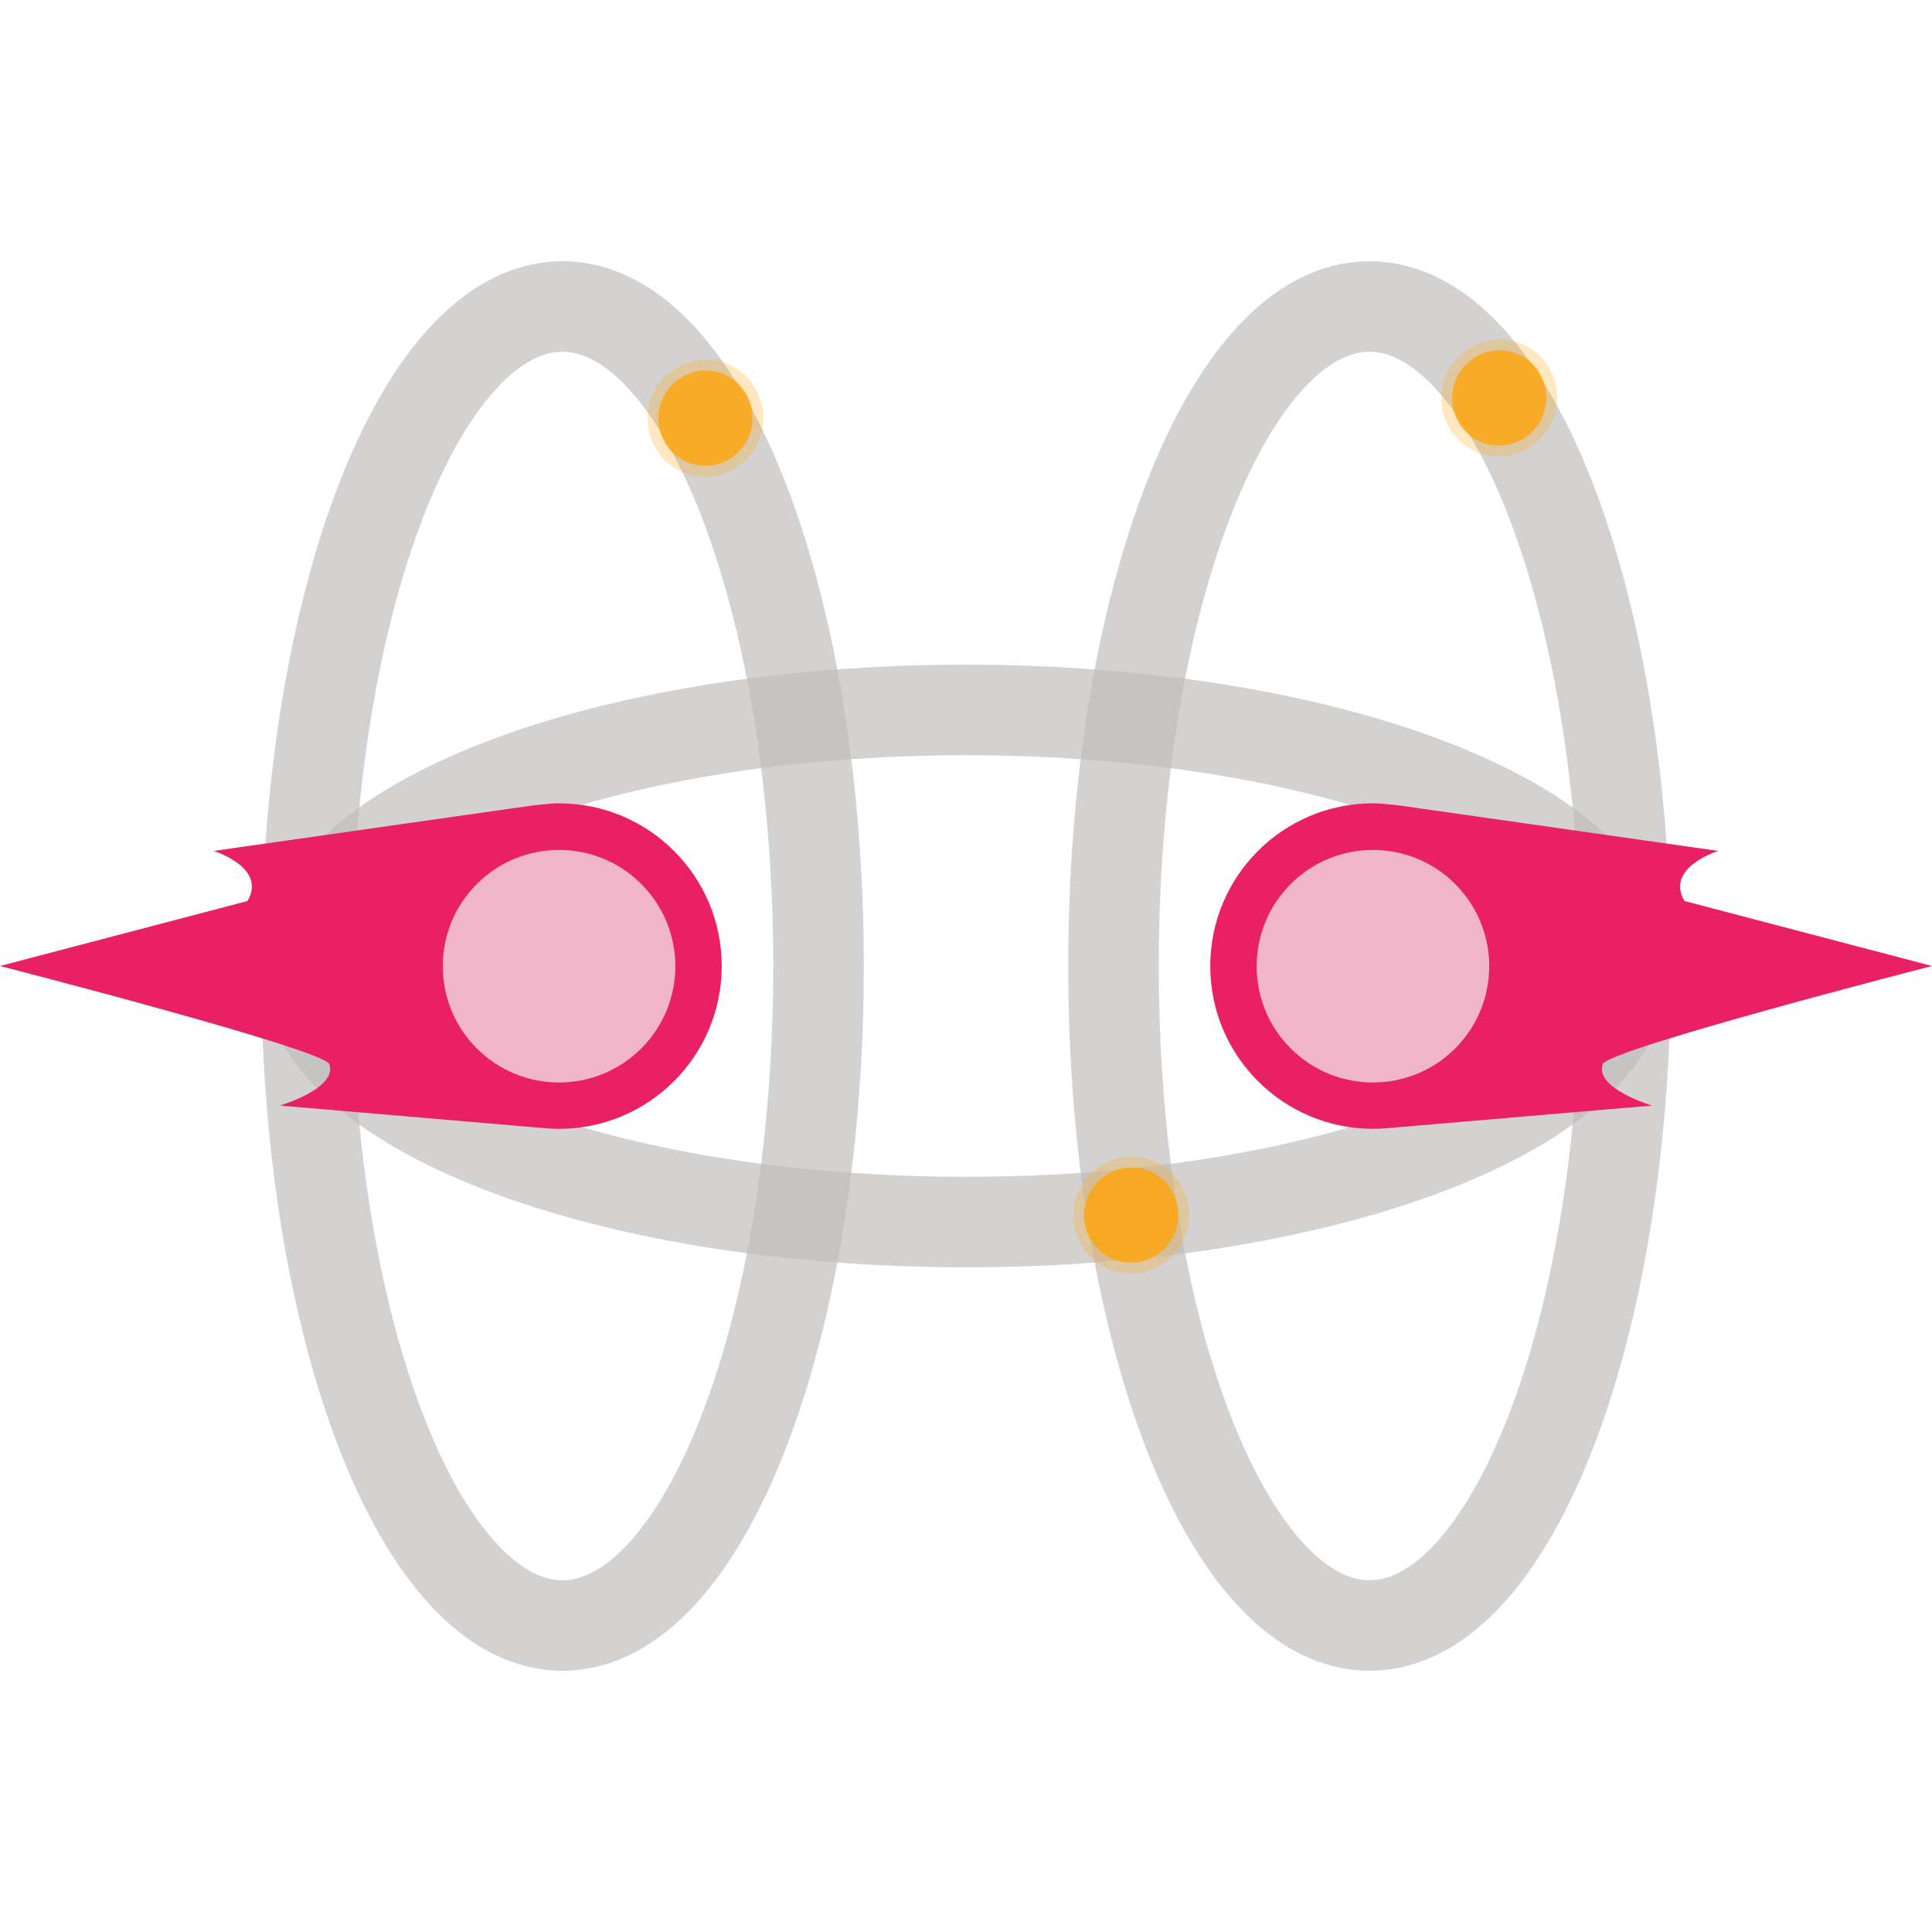
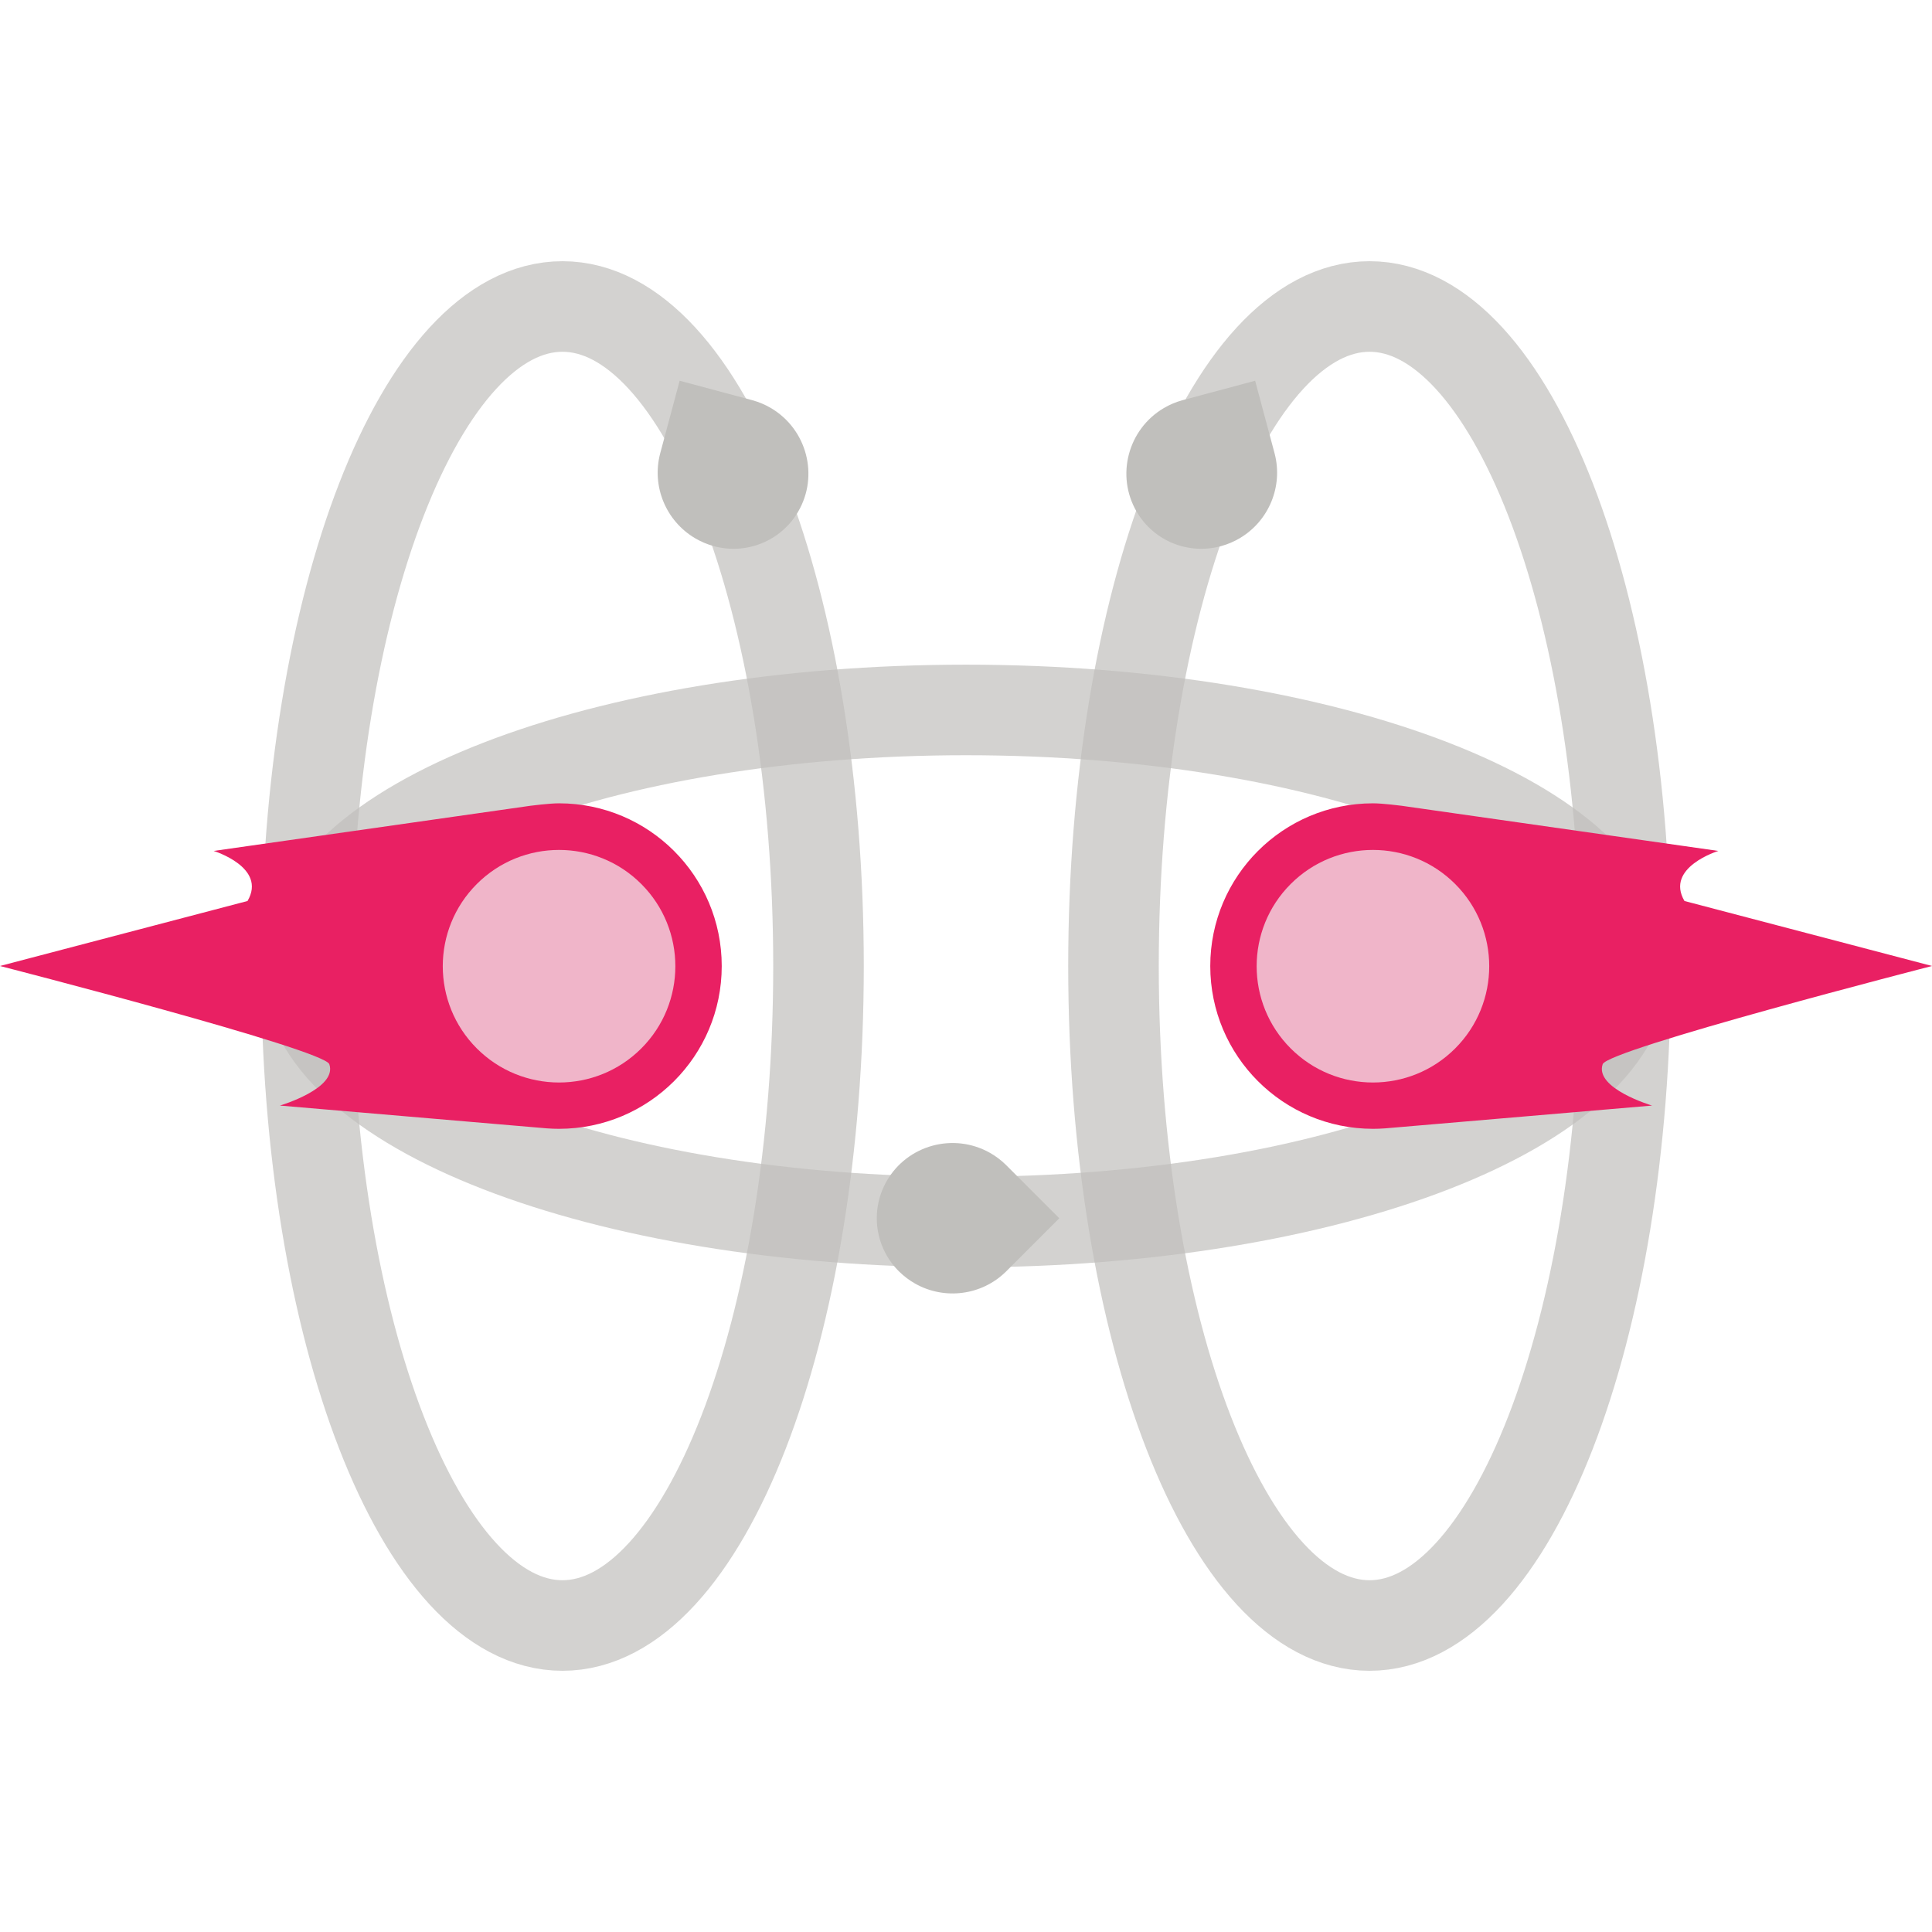
<svg xmlns="http://www.w3.org/2000/svg" width="64" height="64" viewBox="0 0 64 64" fill="none" version="1.1" id="svg2">
  <defs id="defs2" />
  <g id="g5">
    <ellipse style="fill:none;fill-opacity:0.098;stroke:#c0bfbc;stroke-width:3;stroke-dasharray:none;stroke-opacity:0.698" id="ellipse4" cx="32" cy="-45.368" rx="21.847" ry="8.482" transform="rotate(90)" />
    <ellipse style="fill:none;fill-opacity:0.098;stroke:#c0bfbc;stroke-width:3;stroke-dasharray:none;stroke-opacity:0.698" id="ellipse25" cx="32" cy="32" rx="21.847" ry="8.482" />
    <ellipse style="fill:none;fill-opacity:0.098;stroke:#c0bfbc;stroke-width:3;stroke-dasharray:none;stroke-opacity:0.698" id="ellipse1" cx="32" cy="-18.632" rx="21.847" ry="8.482" transform="rotate(90)" />
-     <g id="g10" transform="translate(22.29581,-12.36806)" style="opacity:0.85;fill:#ffa50a;fill-opacity:1">
-       <ellipse style="fill:#ffa50a;fill-opacity:0.3;stroke:none;stroke-width:3;stroke-linejoin:round;stroke-dasharray:none;stroke-opacity:1;paint-order:stroke markers fill" id="ellipse9-7" cx="17.382" cy="33.163" rx="1.941" ry="1.914" transform="matrix(-0.2650858,0.9642248,0.9642248,0.2650858,0,0)" />
-       <ellipse style="fill:#ffa50a;fill-opacity:1;stroke:none;stroke-width:3;stroke-linejoin:round;stroke-dasharray:none;stroke-opacity:1;paint-order:stroke markers fill" id="ellipse10-2" cx="17.382" cy="33.163" rx="1.581" ry="1.559" transform="matrix(-0.2650858,0.9642248,0.9642248,0.2650858,0,0)" />
+     <g id="g5-8" transform="matrix(-0.7564024,-0.2026774,0.2026774,-0.7564024,47.42284,60.21939)" style="fill:#c0bfbc">
+       <path id="path4" style="fill:#c0bfbc;fill-opacity:1;stroke:none;stroke-width:2.554;stroke-linejoin:round;stroke-dasharray:none;stroke-opacity:1;paint-order:stroke markers fill" d="m 43.273,44.105 a 3.204,3.181 44.954 0 0 -3.09,2.335 3.204,3.181 44.954 0 0 2.247,3.933 3.204,3.181 44.954 0 0 0.836,0.117 h 0.025 l 3.168,10e-7 -10e-7,-3.192 a 3.204,3.181 44.954 0 0 -2.357,-3.075 3.204,3.181 44.954 0 0 -0.828,-0.117 z" />
    </g>
-     <g id="g3" transform="translate(-3.998522,-11.69743)" style="opacity:0.85;fill:#ffa50a;fill-opacity:1">
-       <ellipse style="fill:#ffa50a;fill-opacity:0.3;stroke:none;stroke-width:3;stroke-linejoin:round;stroke-dasharray:none;stroke-opacity:1;paint-order:stroke markers fill" id="ellipse2" cx="17.382" cy="33.163" rx="1.941" ry="1.914" transform="matrix(-0.2650858,0.9642248,0.9642248,0.2650858,0,0)" />
-       <ellipse style="fill:#ffa50a;fill-opacity:1;stroke:none;stroke-width:3;stroke-linejoin:round;stroke-dasharray:none;stroke-opacity:1;paint-order:stroke markers fill" id="ellipse3" cx="17.382" cy="33.163" rx="1.581" ry="1.559" transform="matrix(-0.2650858,0.9642248,0.9642248,0.2650858,0,0)" />
+     <g id="g3" transform="matrix(0.7564024,-0.2026774,-0.2026774,-0.7564024,16.66936,60.21939)" style="fill:#c0bfbc">
+       <path id="path3" style="fill:#c0bfbc;fill-opacity:1;stroke:none;stroke-width:2.554;stroke-linejoin:round;stroke-dasharray:none;stroke-opacity:1;paint-order:stroke markers fill" d="m 43.273,44.105 a 3.204,3.181 44.954 0 0 -3.09,2.335 3.204,3.181 44.954 0 0 2.247,3.933 3.204,3.181 44.954 0 0 0.836,0.117 h 0.025 l 3.168,10e-7 -10e-7,-3.192 a 3.204,3.181 44.954 0 0 -2.357,-3.075 3.204,3.181 44.954 0 0 -0.828,-0.117 z" />
    </g>
-     <g id="g6" transform="translate(10.10211,14.70165)" style="opacity:0.85;fill:#ffa50a;fill-opacity:1">
-       <ellipse style="fill:#ffa50a;fill-opacity:0.3;stroke:none;stroke-width:3;stroke-linejoin:round;stroke-dasharray:none;stroke-opacity:1;paint-order:stroke markers fill" id="ellipse5" cx="17.382" cy="33.163" rx="1.941" ry="1.914" transform="matrix(-0.2650858,0.9642248,0.9642248,0.2650858,0,0)" />
-       <ellipse style="fill:#ffa50a;fill-opacity:1;stroke:none;stroke-width:3;stroke-linejoin:round;stroke-dasharray:none;stroke-opacity:1;paint-order:stroke markers fill" id="ellipse6" cx="17.382" cy="33.163" rx="1.581" ry="1.559" transform="matrix(-0.2650858,0.9642248,0.9642248,0.2650858,0,0)" />
+     <g id="g6" transform="matrix(0.5537249,0.5537249,0.5537249,-0.5537249,-18.59224,42.58855)" style="fill:#c0bfbc">
+       <path id="path5" style="fill:#c0bfbc;fill-opacity:1;stroke:none;stroke-width:2.554;stroke-linejoin:round;stroke-dasharray:none;stroke-opacity:1;paint-order:stroke markers fill" d="m 43.273,44.105 a 3.204,3.181 44.954 0 0 -3.09,2.335 3.204,3.181 44.954 0 0 2.247,3.933 3.204,3.181 44.954 0 0 0.836,0.117 h 0.025 l 3.168,10e-7 -10e-7,-3.192 a 3.204,3.181 44.954 0 0 -2.357,-3.075 3.204,3.181 44.954 0 0 -0.828,-0.117 z" />
    </g>
  </g>
  <g id="g4" transform="matrix(-2.460617,-2.460617,2.460617,-2.460617,132.0279,264.2156)">
    <path style="fill:#e92063;fill-opacity:1;stroke-width:0.01" d="m 74.015,20.358 c 0,0 -2.743,1.622 -2.878,1.556 -0.22,-0.107 0.054,-0.611 0.054,-0.611 -0.65,0.548 -1.301,1.096 -1.951,1.644 -0.029,0.025 -0.057,0.051 -0.084,0.078 -0.605,0.605 -0.605,1.586 0,2.191 0.605,0.605 1.586,0.605 2.191,0 0.066,-0.066 0.176,-0.209 0.176,-0.209 l 1.828,-2.436 c 0,0 -0.471,0.25 -0.565,-0.109 z" id="path1" />
    <circle style="fill:#f3f3f3;fill-opacity:0.703;stroke-width:0.01" cx="70.25" cy="24.12" r="1.107" id="circle1-3" />
  </g>
  <g id="g2" transform="matrix(2.460617,-2.460617,-2.460617,-2.460617,-68.02791,264.2156)">
    <path style="fill:#e92063;fill-opacity:1;stroke-width:0.01" d="m 74.015,20.358 c 0,0 -2.743,1.622 -2.878,1.556 -0.22,-0.107 0.054,-0.611 0.054,-0.611 -0.65,0.548 -1.301,1.096 -1.951,1.644 -0.029,0.025 -0.057,0.051 -0.084,0.078 -0.605,0.605 -0.605,1.586 0,2.191 0.605,0.605 1.586,0.605 2.191,0 0.066,-0.066 0.176,-0.209 0.176,-0.209 l 1.828,-2.436 c 0,0 -0.471,0.25 -0.565,-0.109 z" id="path2" />
    <circle style="fill:#f3f3f3;fill-opacity:0.703;stroke-width:0.01" cx="70.25" cy="24.12" r="1.107" id="circle2" />
  </g>
</svg>
